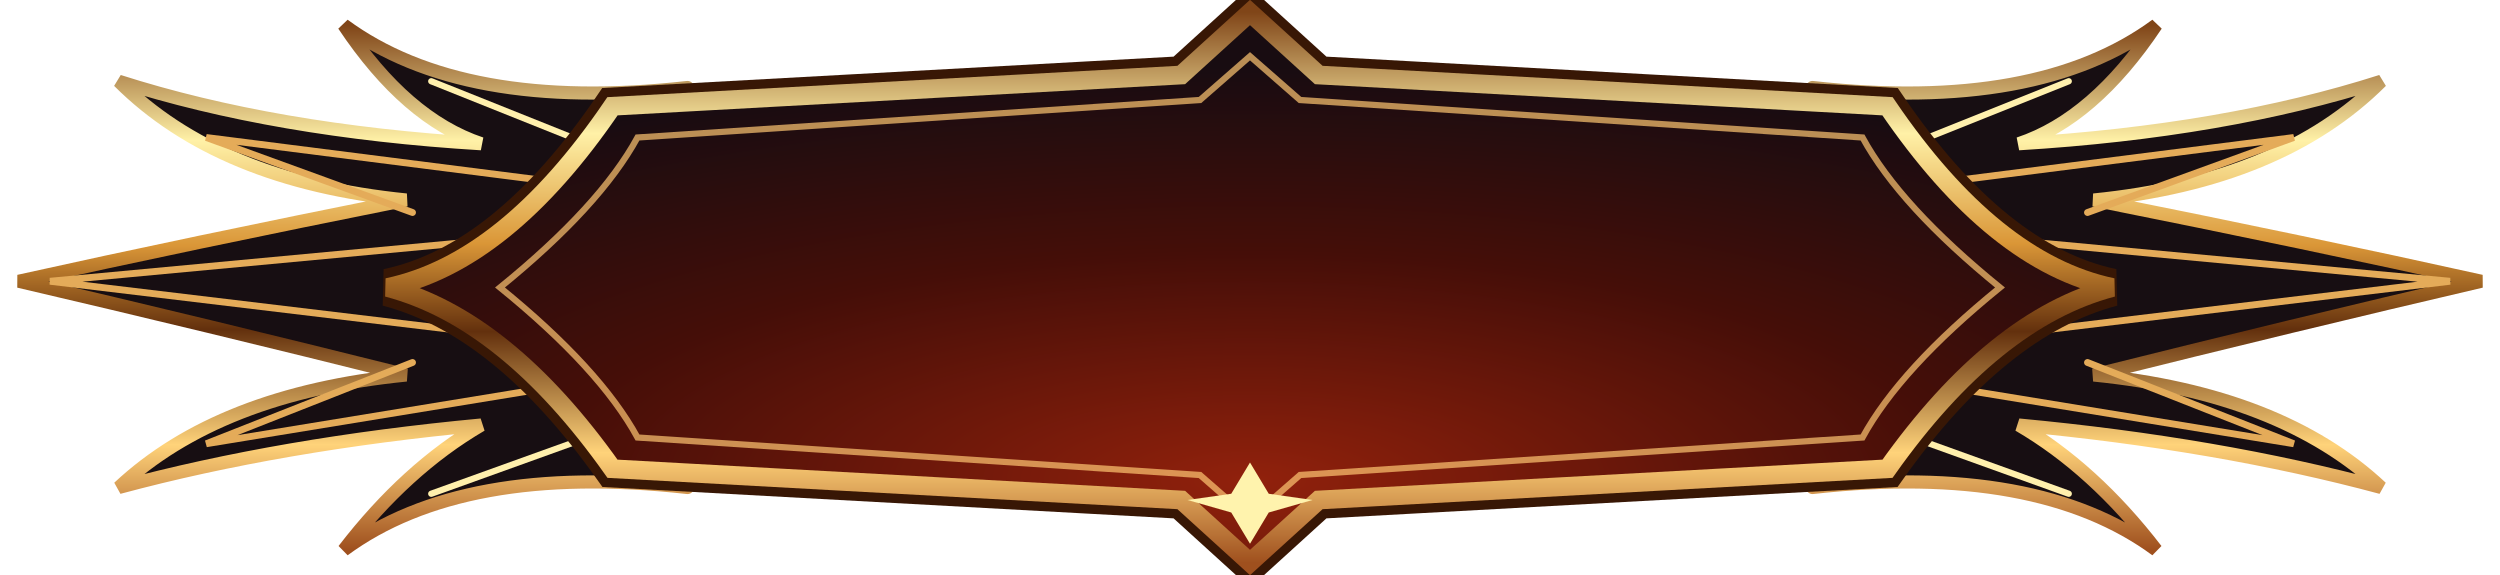
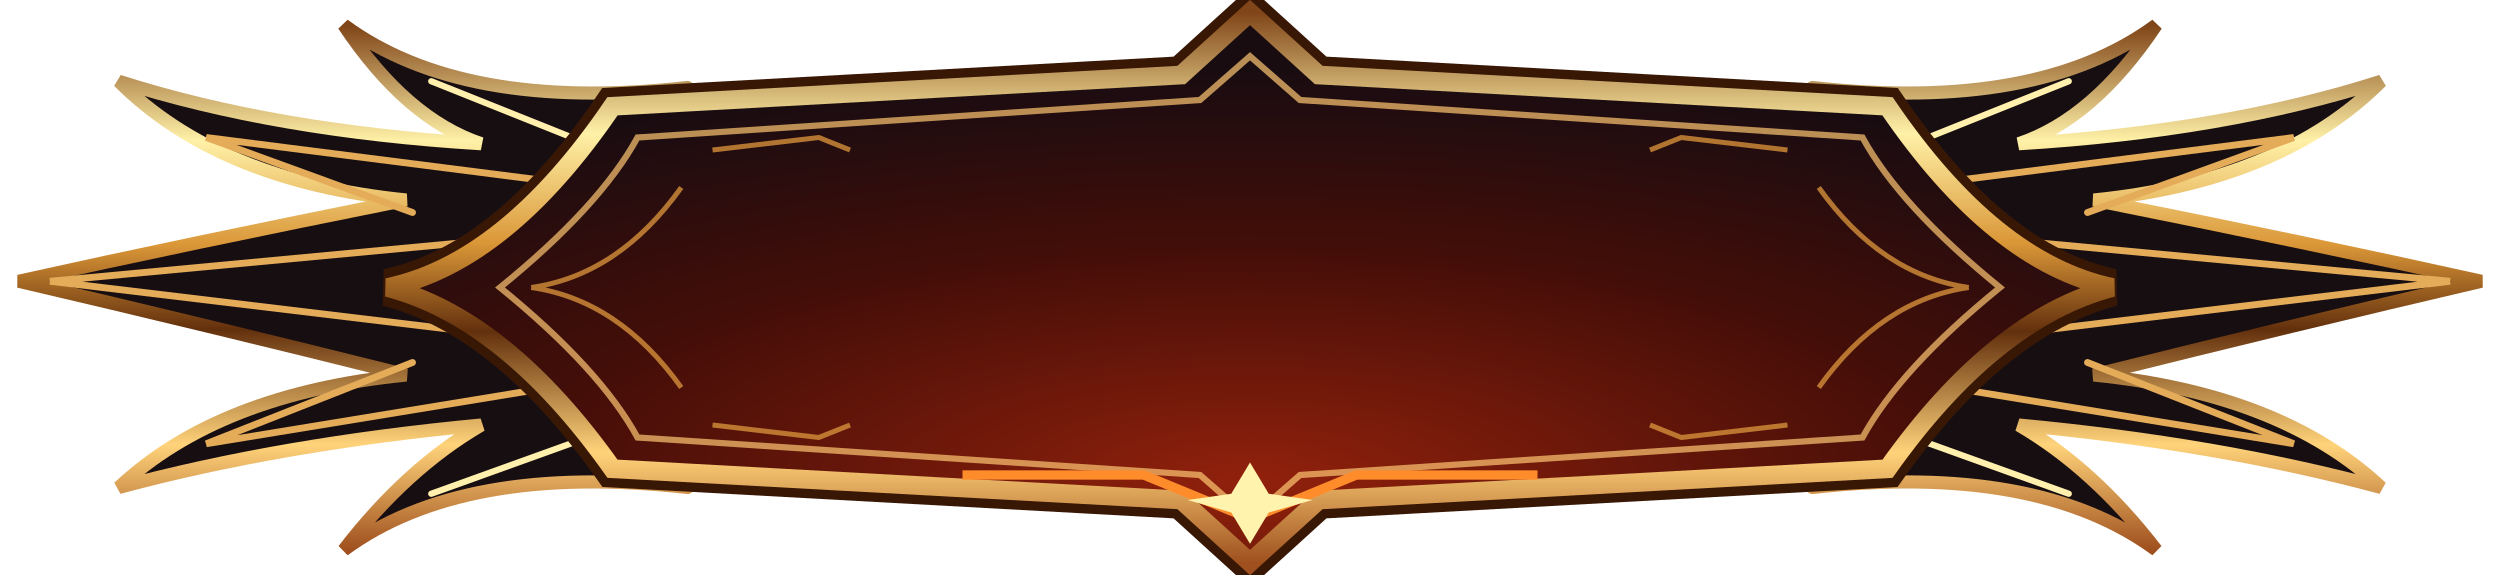
<svg xmlns="http://www.w3.org/2000/svg" width="400" height="92" viewBox="0 0 400 92" preserveAspectRatio="none">
  <defs>
    <linearGradient id="gold" x2="0" y2="1" gradientUnits="objectBoundingBox">
      <stop stop-color="#804518" />
      <stop offset=".22" stop-color="#fff1a7" />
      <stop offset=".42" stop-color="#da9637" />
      <stop offset=".58" stop-color="#63300d" />
      <stop offset=".8" stop-color="#ffd37a" />
      <stop offset="1" stop-color="#9f501e" />
    </linearGradient>
    <radialGradient id="red" cx=".5" cy=".85" r=".75" gradientUnits="objectBoundingBox">
      <stop stop-color="#91210c" />
      <stop offset=".55" stop-color="#450e08" />
      <stop offset="1" stop-color="#180c11" />
    </radialGradient>
    <g id="wing" fill="none" stroke-linecap="round">
      <path d="M110 14Q74 18 55 4q10 15 22 19Q44 21 19 13q16 16 46 19Q30 39 3 45q30 7 62 15-30 3-46 18 26-7 58-10Q65 75 55 88q19-14 55-10" fill="#170e12" stroke="url(#gold)" stroke-width="2.1" />
      <path d="M88 29 33 22l33 12M83 38 8 45l75 9M88 62l-55 9 33-13" stroke="#e4ab59" stroke-width="1.1" />
      <path d="M102 32 68 43l34 16M94 23 69 13m25 57-25 9" stroke="#fff0ad" stroke-width="1" />
    </g>
  </defs>
  <use href="#wing" />
  <use href="#wing" transform="translate(400) scale(-1 1)" />
  <path d="M62 46Q81 42 98 17l91-5 11-10 11 10 91 5q17 25 36 29-19 5-36 29l-91 5-11 10-11-10-91-5Q81 51 62 46Z" fill="url(#red)" stroke="#381705" stroke-width="6" />
  <path d="M62 46Q81 42 98 17l91-5 11-10 11 10 91 5q17 25 36 29-19 5-36 29l-91 5-11 10-11-10-91-5Q81 51 62 46Z" fill="url(#red)" stroke="url(#gold)" stroke-width="3" />
  <path d="M80 46q16-13 22-24l90-6 8-7 8 7 90 6q6 11 22 24-16 13-22 24l-90 6-8 7-8-7-90-6Q96 59 80 46Z" fill="none" stroke="#ffc773" stroke-opacity=".7" />
+   <g fill="none" stroke="#d58f39" stroke-width=".8" opacity=".8">
+     <path d="M85 46q14-2 24-16m-24 16q14 2 24 16m206-16q-14-2-24-16m24 16q-14 2-24 16" />
+     <path d="m114 24 17-2 5 2m150 0-17-2-5 2M114 68l17 2 5-2m150 0-17 2-5-2" />
+   </g>
+   <path d="M154 76h29l17 7 17-7h29" fill="none" stroke="#ff8c2b" stroke-width="1.5" />
  <path d="m200 74 3 5 7 1-7 2-3 5-3-5-7-2 7-1Z" fill="#fff3ad" />
</svg>
